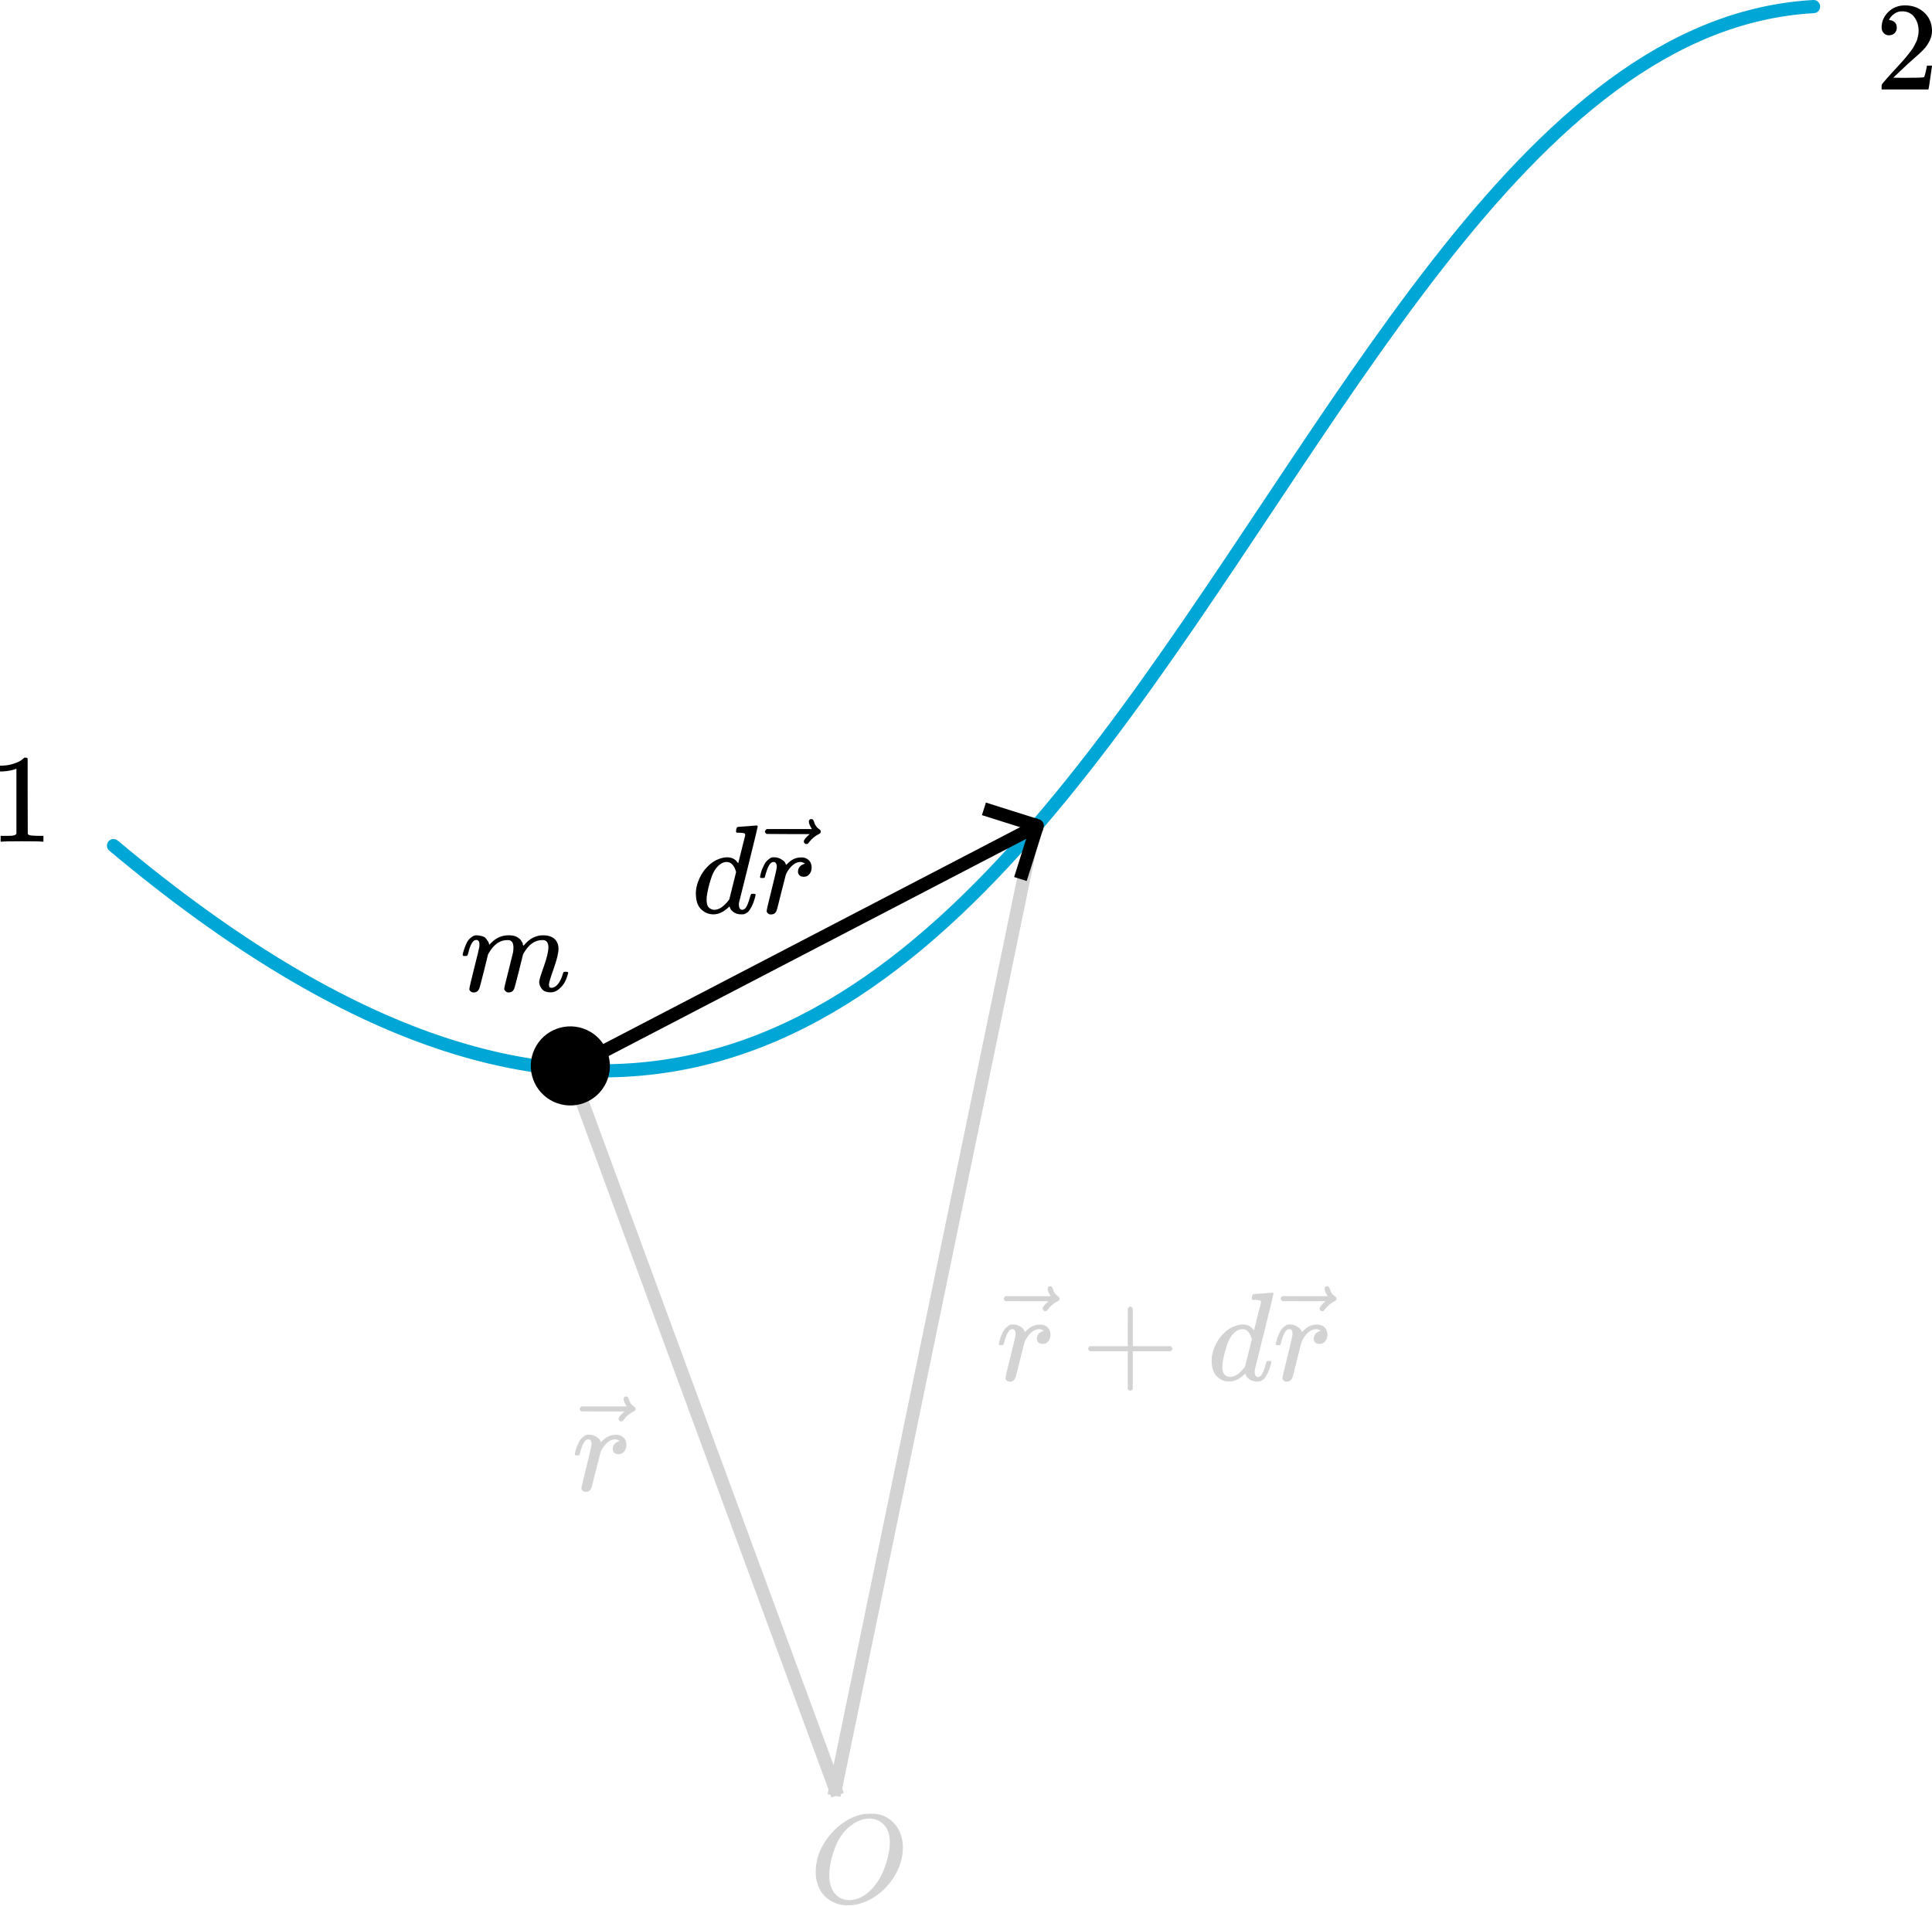
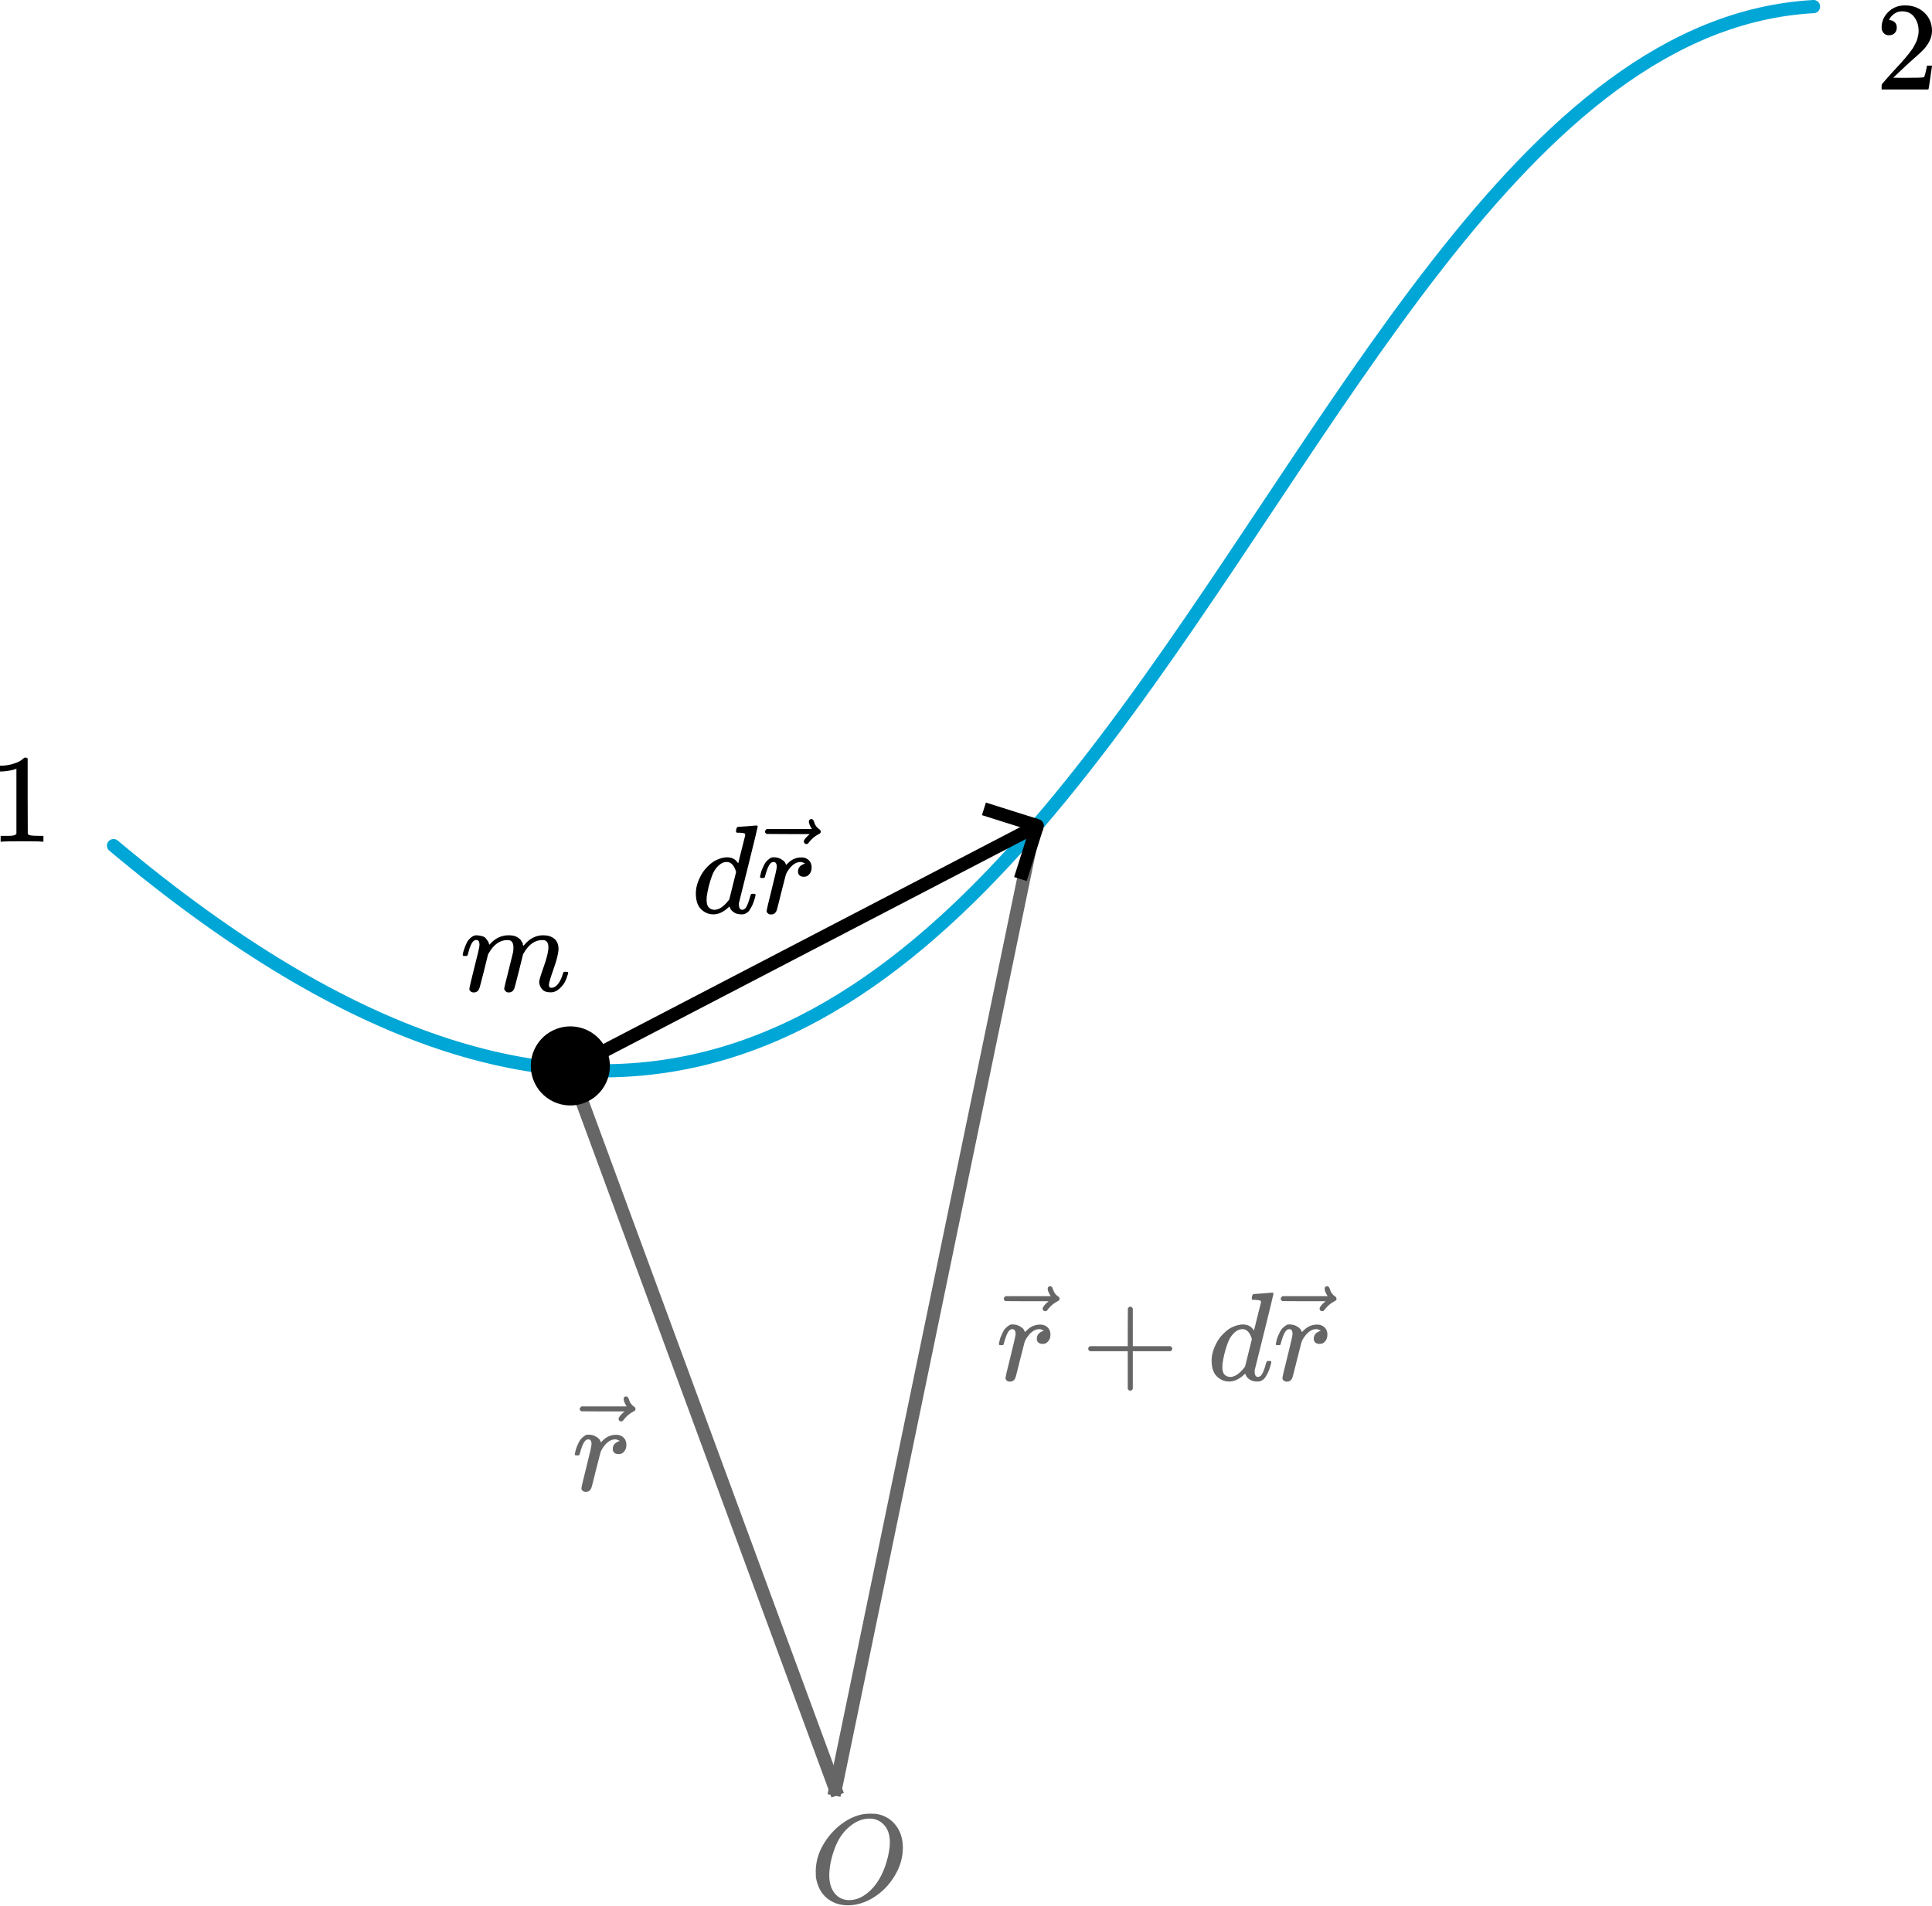
<svg xmlns="http://www.w3.org/2000/svg" xmlns:xlink="http://www.w3.org/1999/xlink" width="146.536mm" height="144.549mm" viewBox="0 0 146.536 144.549" version="1.1" id="svg1" xml:space="preserve">
  <defs id="defs1">
    <marker style="overflow:visible" id="ArrowWide" refX="0" refY="0" orient="auto-start-reverse" markerWidth="1" markerHeight="1" viewBox="0 0 1 1" preserveAspectRatio="xMidYMid">
      <path style="fill:none;stroke:context-stroke;stroke-width:1;stroke-linecap:butt" d="M 3,-3 0,0 3,3" transform="rotate(180,0.125,0)" id="path8" />
    </marker>
    <style type="text/css" id="style1">*{stroke-linejoin: round; stroke-linecap: butt}</style>
    <style type="text/css" id="style1-4">*{stroke-linejoin: round; stroke-linecap: butt}</style>
    <style type="text/css" id="style1-1">*{stroke-linejoin: round; stroke-linecap: butt}</style>
    <path id="MJX-42-TEX-I-1D45A" d="m 21,287 q 1,6 3,16 2,10 12,38 10,28 20,47 10,19 32,37 22,18 44,17 22,-1 43,-7 21,-6 30,-18 9,-12 16,-22 7,-10 8,-19 l 2,-7 q 0,-2 1,-2 l 11,11 q 60,64 141,64 17,0 31,-2 14,-2 26,-7 12,-5 19,-10 7,-5 15,-12 8,-7 10,-13 2,-6 8,-13 6,-7 4,-12 -2,-5 3,-9 5,-4 2,-7 l 8,10 q 63,75 149,75 54,0 87,-27 33,-27 34,-79 0,-51 -38,-158 -38,-107 -38,-128 1,-14 5,-19 4,-5 15,-5 28,0 52,30 24,30 39,82 3,11 6,13 3,2 16,2 20,0 20,-8 0,-1 -4,-15 -8,-29 -22,-57 -14,-28 -46,-56 -32,-28 -69,-27 -47,0 -68,27 -21,27 -21,56 0,19 36,120 36,101 37,152 0,59 -44,59 h -5 Q 565,404 506,303 L 499,291 466,157 Q 433,26 428,16 q -13,-27 -43,-27 -13,0 -21,7 -8,7 -11,12 -3,5 -3,10 0,11 34,143 l 36,146 q 3,15 3,38 0,59 -44,59 h -5 Q 288,404 229,303 L 222,291 189,157 Q 156,26 151,16 138,-11 108,-11 95,-11 87,-5 79,1 76,7 q -3,6 -2,10 0,13 38,164 39,154 39,161 3,15 3,27 0,36 -25,36 -22,0 -37,-28 Q 77,349 69,316 61,283 57,280 55,278 41,278 H 27 q -6,6 -6,9 z" />
    <path id="MJX-42-TEX-I-1D45F-7" d="m 21,287 q 1,3 2,8 1,5 5,22 4,17 10,31 6,14 15,33 9,19 20,30 11,11 26,22 15,11 33,9 29,0 51,-12 22,-12 31,-22 9,-10 11,-20 2,-6 3,-6 1,0 8,7 48,52 111,52 h 3 q 48,0 72,-41 8,-19 8,-37 0,-30 -13,-48 -13,-18 -26,-23 -13,-5 -25,-4 -20,0 -32,11 -12,11 -12,29 0,48 56,64 -22,13 -36,13 -56,0 -103,-74 Q 229,315 224,298 219,281 190,165 156,25 151,16 138,-11 108,-11 95,-11 87,-5 79,1 76,7 q -3,6 -2,10 0,13 40,172 40,159 40,177 0,39 -26,39 -21,0 -36,-28 Q 77,349 68,316 59,283 57,280 55,278 41,278 H 27 q -6,6 -6,9 z" />
    <path id="MJX-42-TEX-N-20D7-8" d="m 377,694 q 0,8 5,14 5,6 15,6 7,0 12,-5 5,-4 10,-19 10,-37 41,-57 11,-7 11,-18 0,-9 -3,-12 -3,-3 -14,-9 -43,-22 -75,-63 -2,-2 -5,-6 -3,-4 -5,-6 -2,-2 -5,-2 -3,0 -7,-1 -7,0 -13,5 -6,5 -7,15 0,19 47,59 H 213 l -171,1 q -13,9 -13,19 0,7 13,20 h 359 q -24,38 -24,59 z" />
    <path id="MJX-42-TEX-N-2B" d="m 56,237 q 0,0 0,13 0,13 14,20 h 299 v 150 l 1,150 q 10,13 19,13 13,0 20,-15 V 270 h 298 q 15,-8 15,-20 0,-12 -15,-20 H 409 V -68 q -8,-14 -18,-14 h -2 -2 q -12,0 -18,14 V 230 H 70 q -14,7 -14,20 z" />
    <path id="MJX-42-TEX-I-1D451" d="m 366,683 q 1,0 72,5 71,5 73,6 12,0 12,-8 0,-7 -73,-302 -73,-295 -75,-301 -2,-6 -1,-15 0,-42 28,-42 9,1 20,9 21,20 41,96 6,20 10,21 2,1 10,1 h 4 4 q 15,0 15,-8 0,-5 -3,-16 Q 490,79 473,48 456,17 445,8 434,-1 417,-8 q -8,-2 -24,-2 -34,0 -57,15 -23,15 -30,31 l -6,15 q -1,1 -4,-1 -2,-2 -4,-4 -59,-56 -120,-56 -55,0 -97,40 -42,40 -42,127 0,48 20,98 20,50 48,86 47,57 94,79 47,22 85,22 56,0 84,-42 5,-6 5,-4 1,4 27,109 26,105 28,111 0,13 -7,16 -7,3 -39,5 h -21 q -6,6 -6,8 0,2 2,19 5,19 13,19 z M 352,326 q -23,79 -75,79 -35,0 -67,-31 -32,-31 -50,-81 -29,-79 -41,-164 0,-3 0,-11 0,-8 -1,-12 0,-45 18,-62 18,-17 43,-18 54,0 111,72 l 8,11 z" />
    <path id="MJX-42-TEX-I-1D442" d="M 740,435 Q 740,320 676,213 612,106 511,42 410,-22 304,-22 207,-22 138,35 69,92 51,201 q -1,8 -1,43 0,102 48,194 48,92 129,163 124,103 249,103 38,0 48,-1 97,-14 156,-86 59,-72 60,-182 z m -103,41 q 0,89 -46,139 -46,50 -115,50 -80,0 -154,-60 -80,-63 -122,-177 -42,-114 -43,-212 0,-90 43,-143 43,-53 114,-54 90,0 171,79 81,79 123,215 29,95 29,163 z" />
    <path id="MJX-43-TEX-N-31" d="m 213,578 -13,-5 q -14,-5 -40,-10 -26,-5 -58,-7 H 83 v 46 h 19 q 47,2 87,15 40,13 56,24 16,11 28,22 2,3 12,3 9,0 17,-6 V 361 l 1,-300 q 7,-7 12,-9 5,-2 24,-4 19,-2 62,-2 h 26 V 0 H 416 Q 395,3 257,3 121,3 100,0 H 88 v 46 h 26 q 22,0 38,0 16,0 25,1 9,1 16,3 7,2 8,2 1,0 6,5 5,5 6,4 z" />
    <path id="MJX-43-TEX-N-32" d="m 109,429 q -27,0 -43,18 -16,18 -16,44 0,71 53,123 53,52 132,52 91,0 152,-56 61,-56 62,-145 0,-43 -20,-82 -20,-39 -48,-68 -28,-29 -80,-74 -36,-31 -100,-92 l -59,-56 76,-1 q 157,0 167,5 7,2 24,89 v 3 h 40 v -3 Q 448,183 436,95 424,7 421,3 V 0 H 50 v 19 12 q 0,7 6,15 6,8 30,35 29,32 50,56 9,10 34,37 25,27 34,37 9,10 29,33 20,23 28,34 8,11 23,30 15,19 21,32 6,13 15,29 9,16 13,32 4,16 7,30 3,14 3,33 0,63 -34,109 -34,46 -97,46 -33,0 -58,-17 -25,-17 -35,-33 -10,-16 -10,-19 0,-1 5,-1 18,0 37,-14 19,-14 19,-46 0,-25 -16,-42 -16,-17 -45,-18 z" />
  </defs>
  <g id="layer1" transform="translate(-241.4977,-544.2616)">
-     <path style="opacity:1;fill:#000000;fill-opacity:1;stroke:#d3d3d3;stroke-width:1;stroke-linecap:square;stroke-opacity:1" d="M 304.857,679.99 284.728,625.341" id="path98" />
-     <path style="opacity:1;fill:#000000;fill-opacity:1;stroke:#d3d3d3;stroke-width:1;stroke-linecap:square;stroke-opacity:1" d="m 304.857,679.99 15.093,-72.971" id="path99" />
+     <path style="opacity:1;fill:#000000;fill-opacity:1;stroke:#666666;stroke-width:1;stroke-linecap:square;stroke-opacity:1" d="M 304.857,679.99 284.728,625.341" id="path98" />
+     <path style="opacity:1;fill:#000000;fill-opacity:1;stroke:#666666;stroke-width:1;stroke-linecap:square;stroke-opacity:1" d="m 304.857,679.99 15.093,-72.971" id="path99" />
    <path style="opacity:1;fill:none;stroke:#00a6d6;stroke-width:1;stroke-linecap:round" d="m 250.109,608.416 c 72.828,61.11 84.761,-61.166 128.941,-63.655" id="path85" />
    <circle style="opacity:1;fill:#000000;fill-opacity:1;stroke:#000000;stroke-width:1;stroke-linecap:square;stroke-opacity:1" id="path87" cx="522.268" cy="446.216" r="2.5" transform="rotate(25)" />
    <path style="opacity:1;fill:#000000;fill-opacity:1;stroke:#000000;stroke-width:1;stroke-linecap:square;stroke-opacity:1;marker-end:url(#ArrowWide)" d="m 284.728,625.341 35.221,-18.322" id="path88" />
    <g data-mml-node="mi" id="g1-38" style="fill:#000000;stroke:#000000;stroke-width:0" transform="matrix(0.00957655,0,0,-0.00957655,276.3892,619.451)">
      <use data-c="1D45A" xlink:href="#MJX-42-TEX-I-1D45A" id="use1-37" style="stroke-width:0" />
    </g>
-     <g id="g110" style="fill:#d3d3d3" transform="translate(-37.31346,4.163252)">
-       <g data-mml-node="TeXAtom" data-mjx-texclass="ORD" transform="matrix(0.00957655,0,0,-0.00957655,354.3665,644.8134)" id="g5-1" style="fill:#d3d3d3;stroke:#000000;stroke-width:0">
-         <g data-mml-node="mover" id="g4-0" style="fill:#d3d3d3;stroke-width:0">
-           <g data-mml-node="mi" id="g2-7" style="fill:#d3d3d3;stroke-width:0">
-             <use data-c="1D45F" xlink:href="#MJX-42-TEX-I-1D45F-7" id="use2-3" style="fill:#d3d3d3;stroke-width:0" />
+     <g id="g110" style="fill:#666666" transform="translate(-37.31346,4.163252)">
+       <g data-mml-node="TeXAtom" data-mjx-texclass="ORD" transform="matrix(0.00957655,0,0,-0.00957655,354.3665,644.8134)" id="g5-1" style="fill:#666666;stroke:#000000;stroke-width:0">
+         <g data-mml-node="mover" id="g4-0" style="fill:#666666;stroke-width:0">
+           <g data-mml-node="mi" id="g2-7" style="fill:#666666;stroke-width:0">
+             <use data-c="1D45F" xlink:href="#MJX-42-TEX-I-1D45F-7" id="use2-3" style="fill:#666666;stroke-width:0" />
          </g>
-           <g data-mml-node="mo" transform="translate(31.1,31)" id="g3-4" style="fill:#d3d3d3;stroke-width:0">
-             <use data-c="20D7" xlink:href="#MJX-42-TEX-N-20D7-8" id="use3-9" style="fill:#d3d3d3;stroke-width:0" />
+           <g data-mml-node="mo" transform="translate(31.1,31)" id="g3-4" style="fill:#666666;stroke-width:0">
+             <use data-c="20D7" xlink:href="#MJX-42-TEX-N-20D7-8" id="use3-9" style="fill:#666666;stroke-width:0" />
          </g>
        </g>
      </g>
-       <g data-mml-node="mo" transform="matrix(0.00957655,0,0,-0.00957655,360.8134,644.8134)" id="g6-6" style="fill:#d3d3d3;stroke:#000000;stroke-width:0">
-         <use data-c="2B" xlink:href="#MJX-42-TEX-N-2B" id="use5-5" style="fill:#d3d3d3;stroke-width:0" />
+       <g data-mml-node="mo" transform="matrix(0.00957655,0,0,-0.00957655,360.8134,644.8134)" id="g6-6" style="fill:#666666;stroke:#000000;stroke-width:0">
+         <use data-c="2B" xlink:href="#MJX-42-TEX-N-2B" id="use5-5" style="fill:#666666;stroke-width:0" />
      </g>
-       <g id="g103" style="fill:#d3d3d3">
-         <g data-mml-node="mi" transform="matrix(0.00957655,0,0,-0.00957655,370.3919,644.8134)" id="g7-1" style="fill:#d3d3d3;stroke:#000000;stroke-width:0">
-           <use data-c="1D451" xlink:href="#MJX-42-TEX-I-1D451" id="use6-09" style="fill:#d3d3d3;stroke-width:0" />
+       <g id="g103" style="fill:#666666">
+         <g data-mml-node="mi" transform="matrix(0.00957655,0,0,-0.00957655,370.3919,644.8134)" id="g7-1" style="fill:#666666;stroke:#000000;stroke-width:0">
+           <use data-c="1D451" xlink:href="#MJX-42-TEX-I-1D451" id="use6-09" style="fill:#666666;stroke-width:0" />
        </g>
-         <g data-mml-node="TeXAtom" data-mjx-texclass="ORD" transform="matrix(0.00957655,0,0,-0.00957655,375.3717,644.8134)" id="g11-9" style="fill:#d3d3d3;stroke:#000000;stroke-width:0">
-           <g data-mml-node="mover" id="g10-6" style="fill:#d3d3d3;stroke-width:0">
-             <g data-mml-node="mi" id="g8-8" style="fill:#d3d3d3;stroke-width:0">
-               <use data-c="1D45F" xlink:href="#MJX-42-TEX-I-1D45F-7" id="use7-3" style="fill:#d3d3d3;stroke-width:0" />
+         <g data-mml-node="TeXAtom" data-mjx-texclass="ORD" transform="matrix(0.00957655,0,0,-0.00957655,375.3717,644.8134)" id="g11-9" style="fill:#666666;stroke:#000000;stroke-width:0">
+           <g data-mml-node="mover" id="g10-6" style="fill:#666666;stroke-width:0">
+             <g data-mml-node="mi" id="g8-8" style="fill:#666666;stroke-width:0">
+               <use data-c="1D45F" xlink:href="#MJX-42-TEX-I-1D45F-7" id="use7-3" style="fill:#666666;stroke-width:0" />
            </g>
-             <g data-mml-node="mo" transform="translate(31.1,31)" id="g9-4" style="fill:#d3d3d3;stroke-width:0">
-               <use data-c="20D7" xlink:href="#MJX-42-TEX-N-20D7-8" id="use8-8" style="fill:#d3d3d3;stroke-width:0" />
+             <g data-mml-node="mo" transform="translate(31.1,31)" id="g9-4" style="fill:#666666;stroke-width:0">
+               <use data-c="20D7" xlink:href="#MJX-42-TEX-N-20D7-8" id="use8-8" style="fill:#666666;stroke-width:0" />
            </g>
          </g>
        </g>
      </g>
    </g>
-     <g data-mml-node="mi" transform="matrix(0.00957655,0,0,-0.00957655,302.891,688.5996)" id="g12-4" style="fill:#d3d3d3;stroke:#000000;stroke-width:0">
-       <use data-c="1D442" xlink:href="#MJX-42-TEX-I-1D442" id="use11-99" style="fill:#d3d3d3;stroke-width:0" />
+     <g data-mml-node="mi" transform="matrix(0.00957655,0,0,-0.00957655,302.891,688.5996)" id="g12-4" style="fill:#666666;stroke:#000000;stroke-width:0">
+       <use data-c="1D442" xlink:href="#MJX-42-TEX-I-1D442" id="use11-99" style="fill:#666666;stroke-width:0" />
    </g>
-     <g data-mml-node="TeXAtom" data-mjx-texclass="ORD" transform="matrix(0.00957655,0,0,-0.00957655,284.8887,657.3384)" id="g102" style="fill:#d3d3d3;stroke:#000000;stroke-width:0">
-       <g data-mml-node="mover" id="g101" style="fill:#d3d3d3;stroke-width:0">
-         <g data-mml-node="mi" id="g99" style="fill:#d3d3d3;stroke-width:0">
-           <use data-c="1D45F" xlink:href="#MJX-42-TEX-I-1D45F-7" id="use99" style="fill:#d3d3d3;stroke-width:0" />
+     <g data-mml-node="TeXAtom" data-mjx-texclass="ORD" transform="matrix(0.00957655,0,0,-0.00957655,284.8887,657.3384)" id="g102" style="fill:#666666;stroke:#000000;stroke-width:0">
+       <g data-mml-node="mover" id="g101" style="fill:#666666;stroke-width:0">
+         <g data-mml-node="mi" id="g99" style="fill:#666666;stroke-width:0">
+           <use data-c="1D45F" xlink:href="#MJX-42-TEX-I-1D45F-7" id="use99" style="fill:#666666;stroke-width:0" />
        </g>
-         <g data-mml-node="mo" transform="translate(31.1,31)" id="g100" style="fill:#d3d3d3;stroke-width:0">
-           <use data-c="20D7" xlink:href="#MJX-42-TEX-N-20D7-8" id="use100" style="fill:#d3d3d3;stroke-width:0" />
+         <g data-mml-node="mo" transform="translate(31.1,31)" id="g100" style="fill:#666666;stroke-width:0">
+           <use data-c="20D7" xlink:href="#MJX-42-TEX-N-20D7-8" id="use100" style="fill:#666666;stroke-width:0" />
        </g>
      </g>
    </g>
    <g id="g109" transform="translate(-76.43231,-31.2783)">
      <g data-mml-node="mi" transform="matrix(0.00957655,0,0,-0.00957655,370.3919,644.8134)" id="g104" style="fill:#000000;stroke:#000000;stroke-width:0">
        <use data-c="1D451" xlink:href="#MJX-42-TEX-I-1D451" id="use103" style="stroke-width:0" />
      </g>
      <g data-mml-node="TeXAtom" data-mjx-texclass="ORD" transform="matrix(0.00957655,0,0,-0.00957655,375.3717,644.8134)" id="g108" style="fill:#000000;stroke:#000000;stroke-width:0">
        <g data-mml-node="mover" id="g107" style="stroke-width:0">
          <g data-mml-node="mi" id="g105" style="stroke-width:0">
            <use data-c="1D45F" xlink:href="#MJX-42-TEX-I-1D45F-7" id="use104" style="stroke-width:0" />
          </g>
          <g data-mml-node="mo" transform="translate(31.1,31)" id="g106" style="stroke-width:0">
            <use data-c="20D7" xlink:href="#MJX-42-TEX-N-20D7-8" id="use105" style="stroke-width:0" />
          </g>
        </g>
      </g>
    </g>
    <use data-c="31" xlink:href="#MJX-43-TEX-N-31" id="use12-7" style="fill:#000000;stroke:#000000;stroke-width:0" transform="matrix(0.00957648,0,0,-0.00957648,240.7028,608.115)" />
    <use data-c="32" xlink:href="#MJX-43-TEX-N-32" transform="matrix(0.00957648,0,0,-0.00957648,383.7336,551.0483)" id="use13-8" style="fill:#000000;stroke:#000000;stroke-width:0" />
  </g>
</svg>
